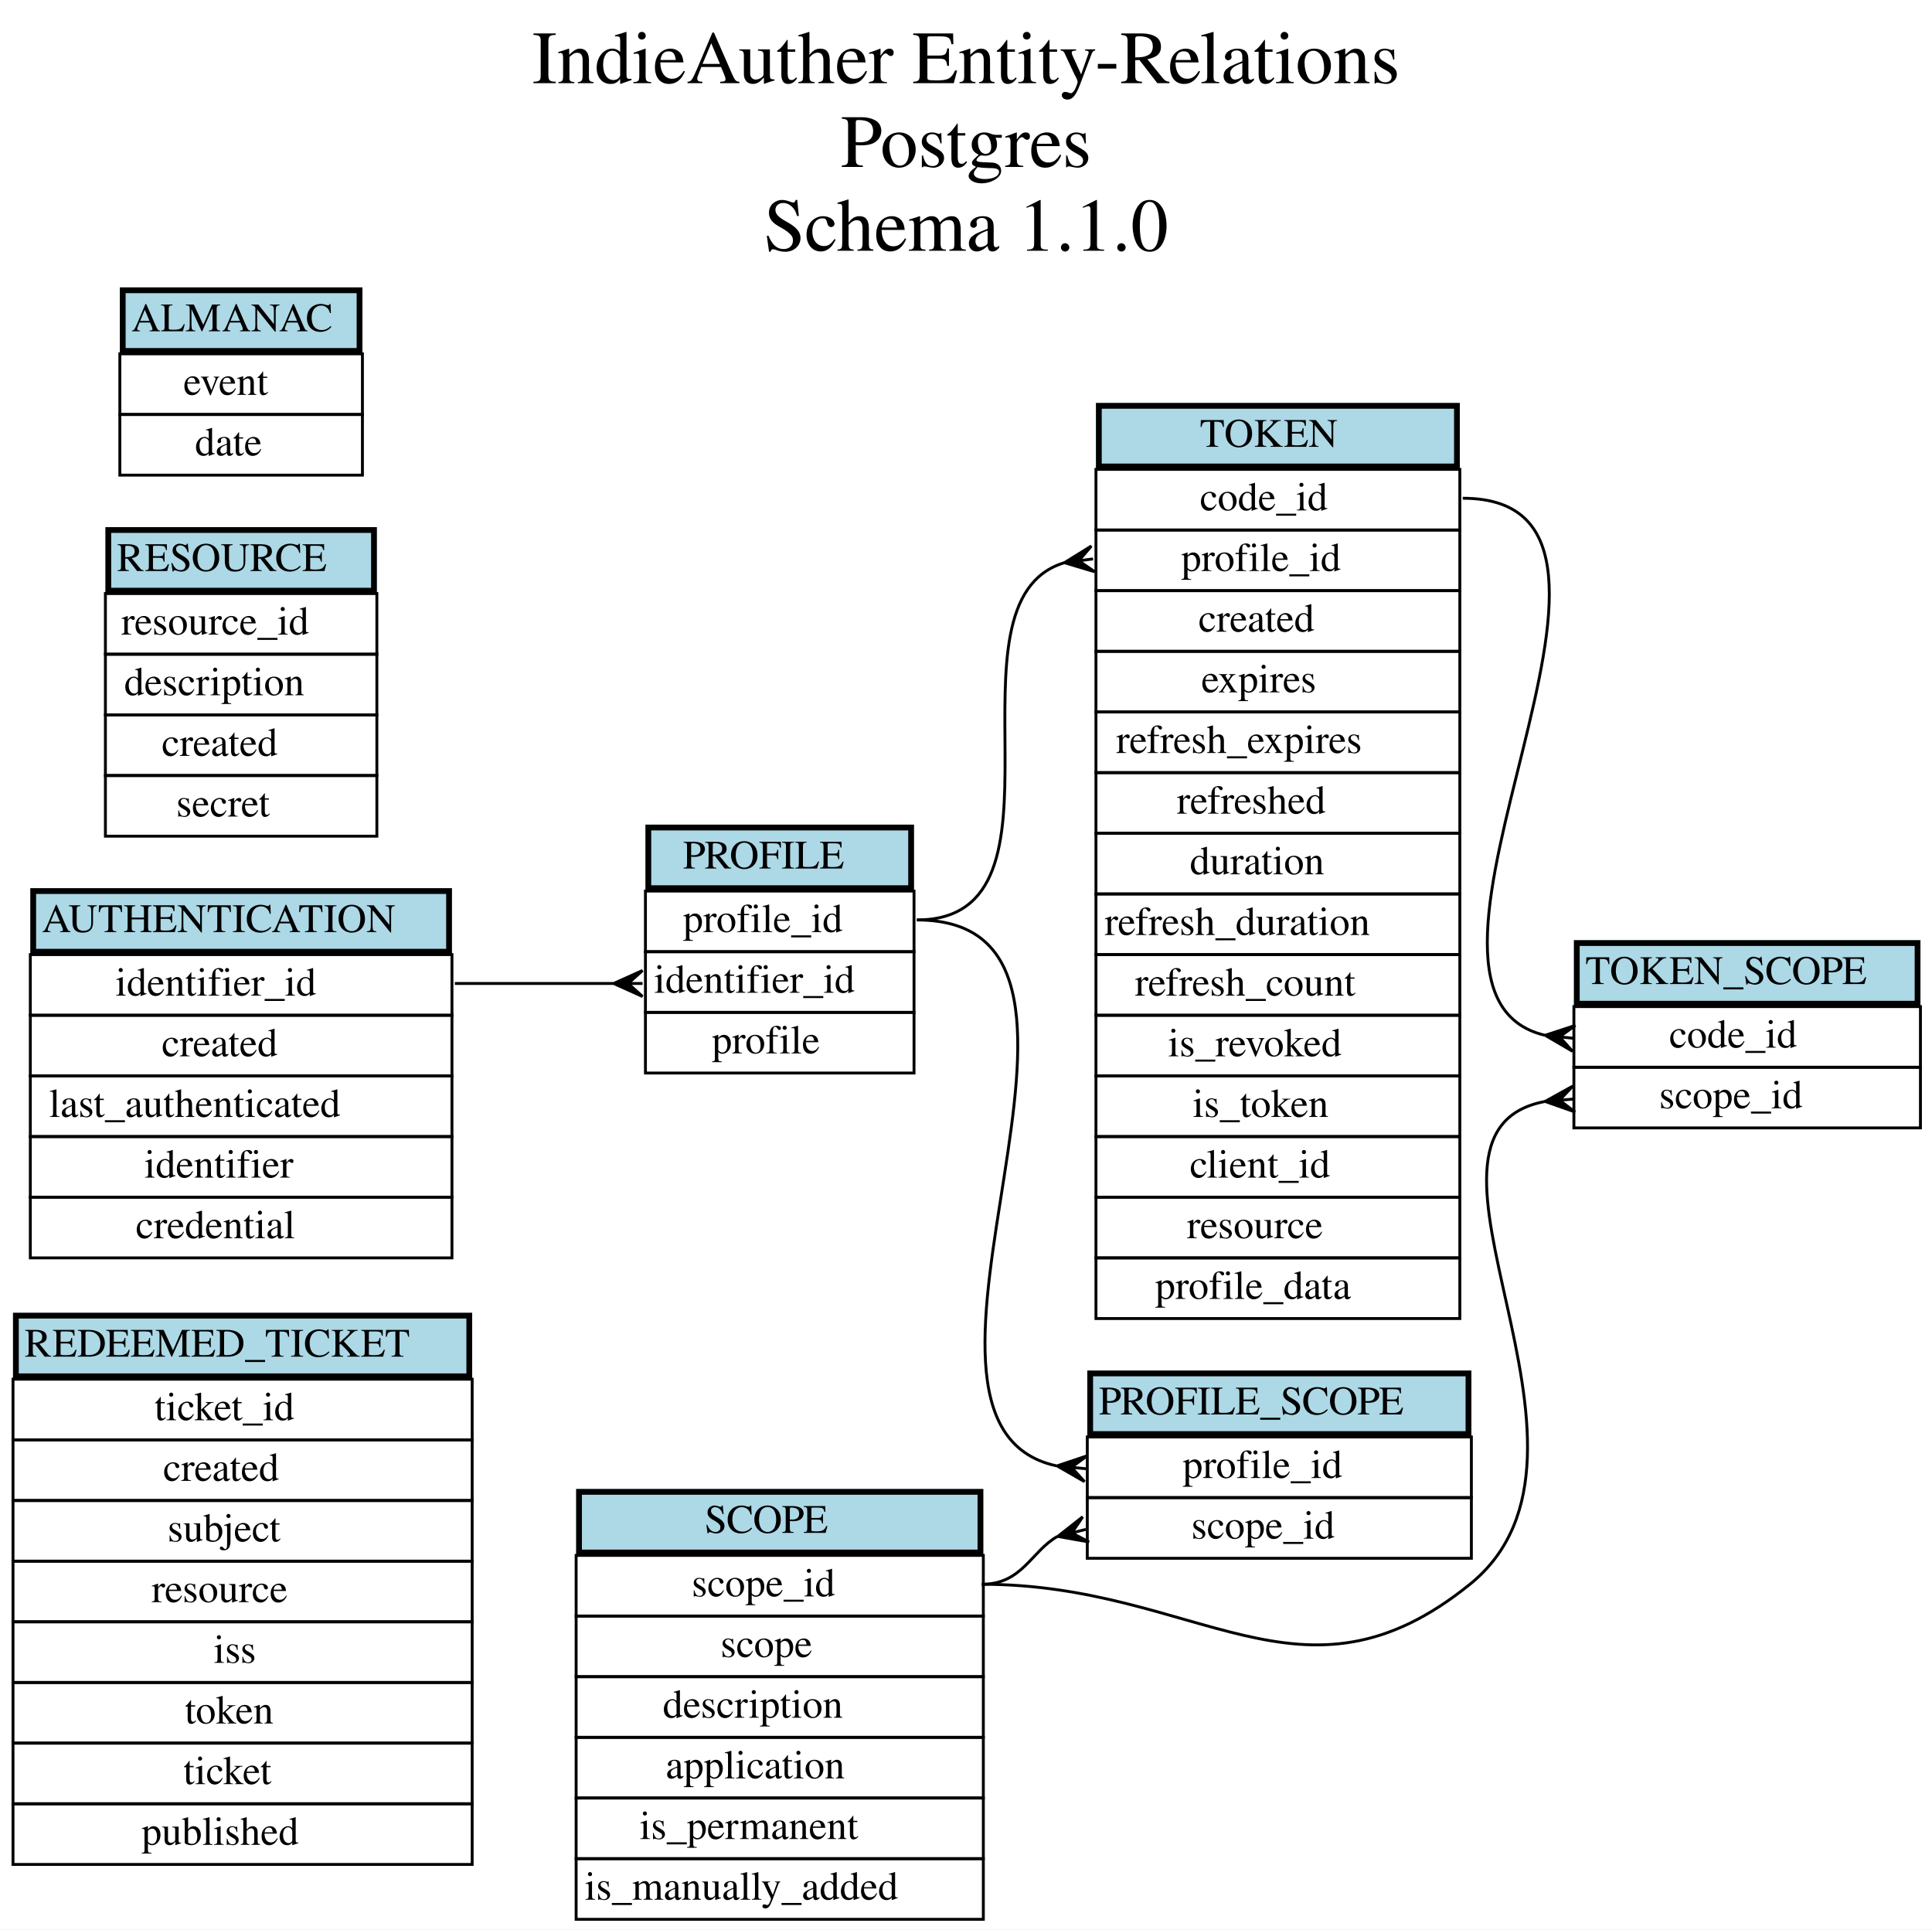
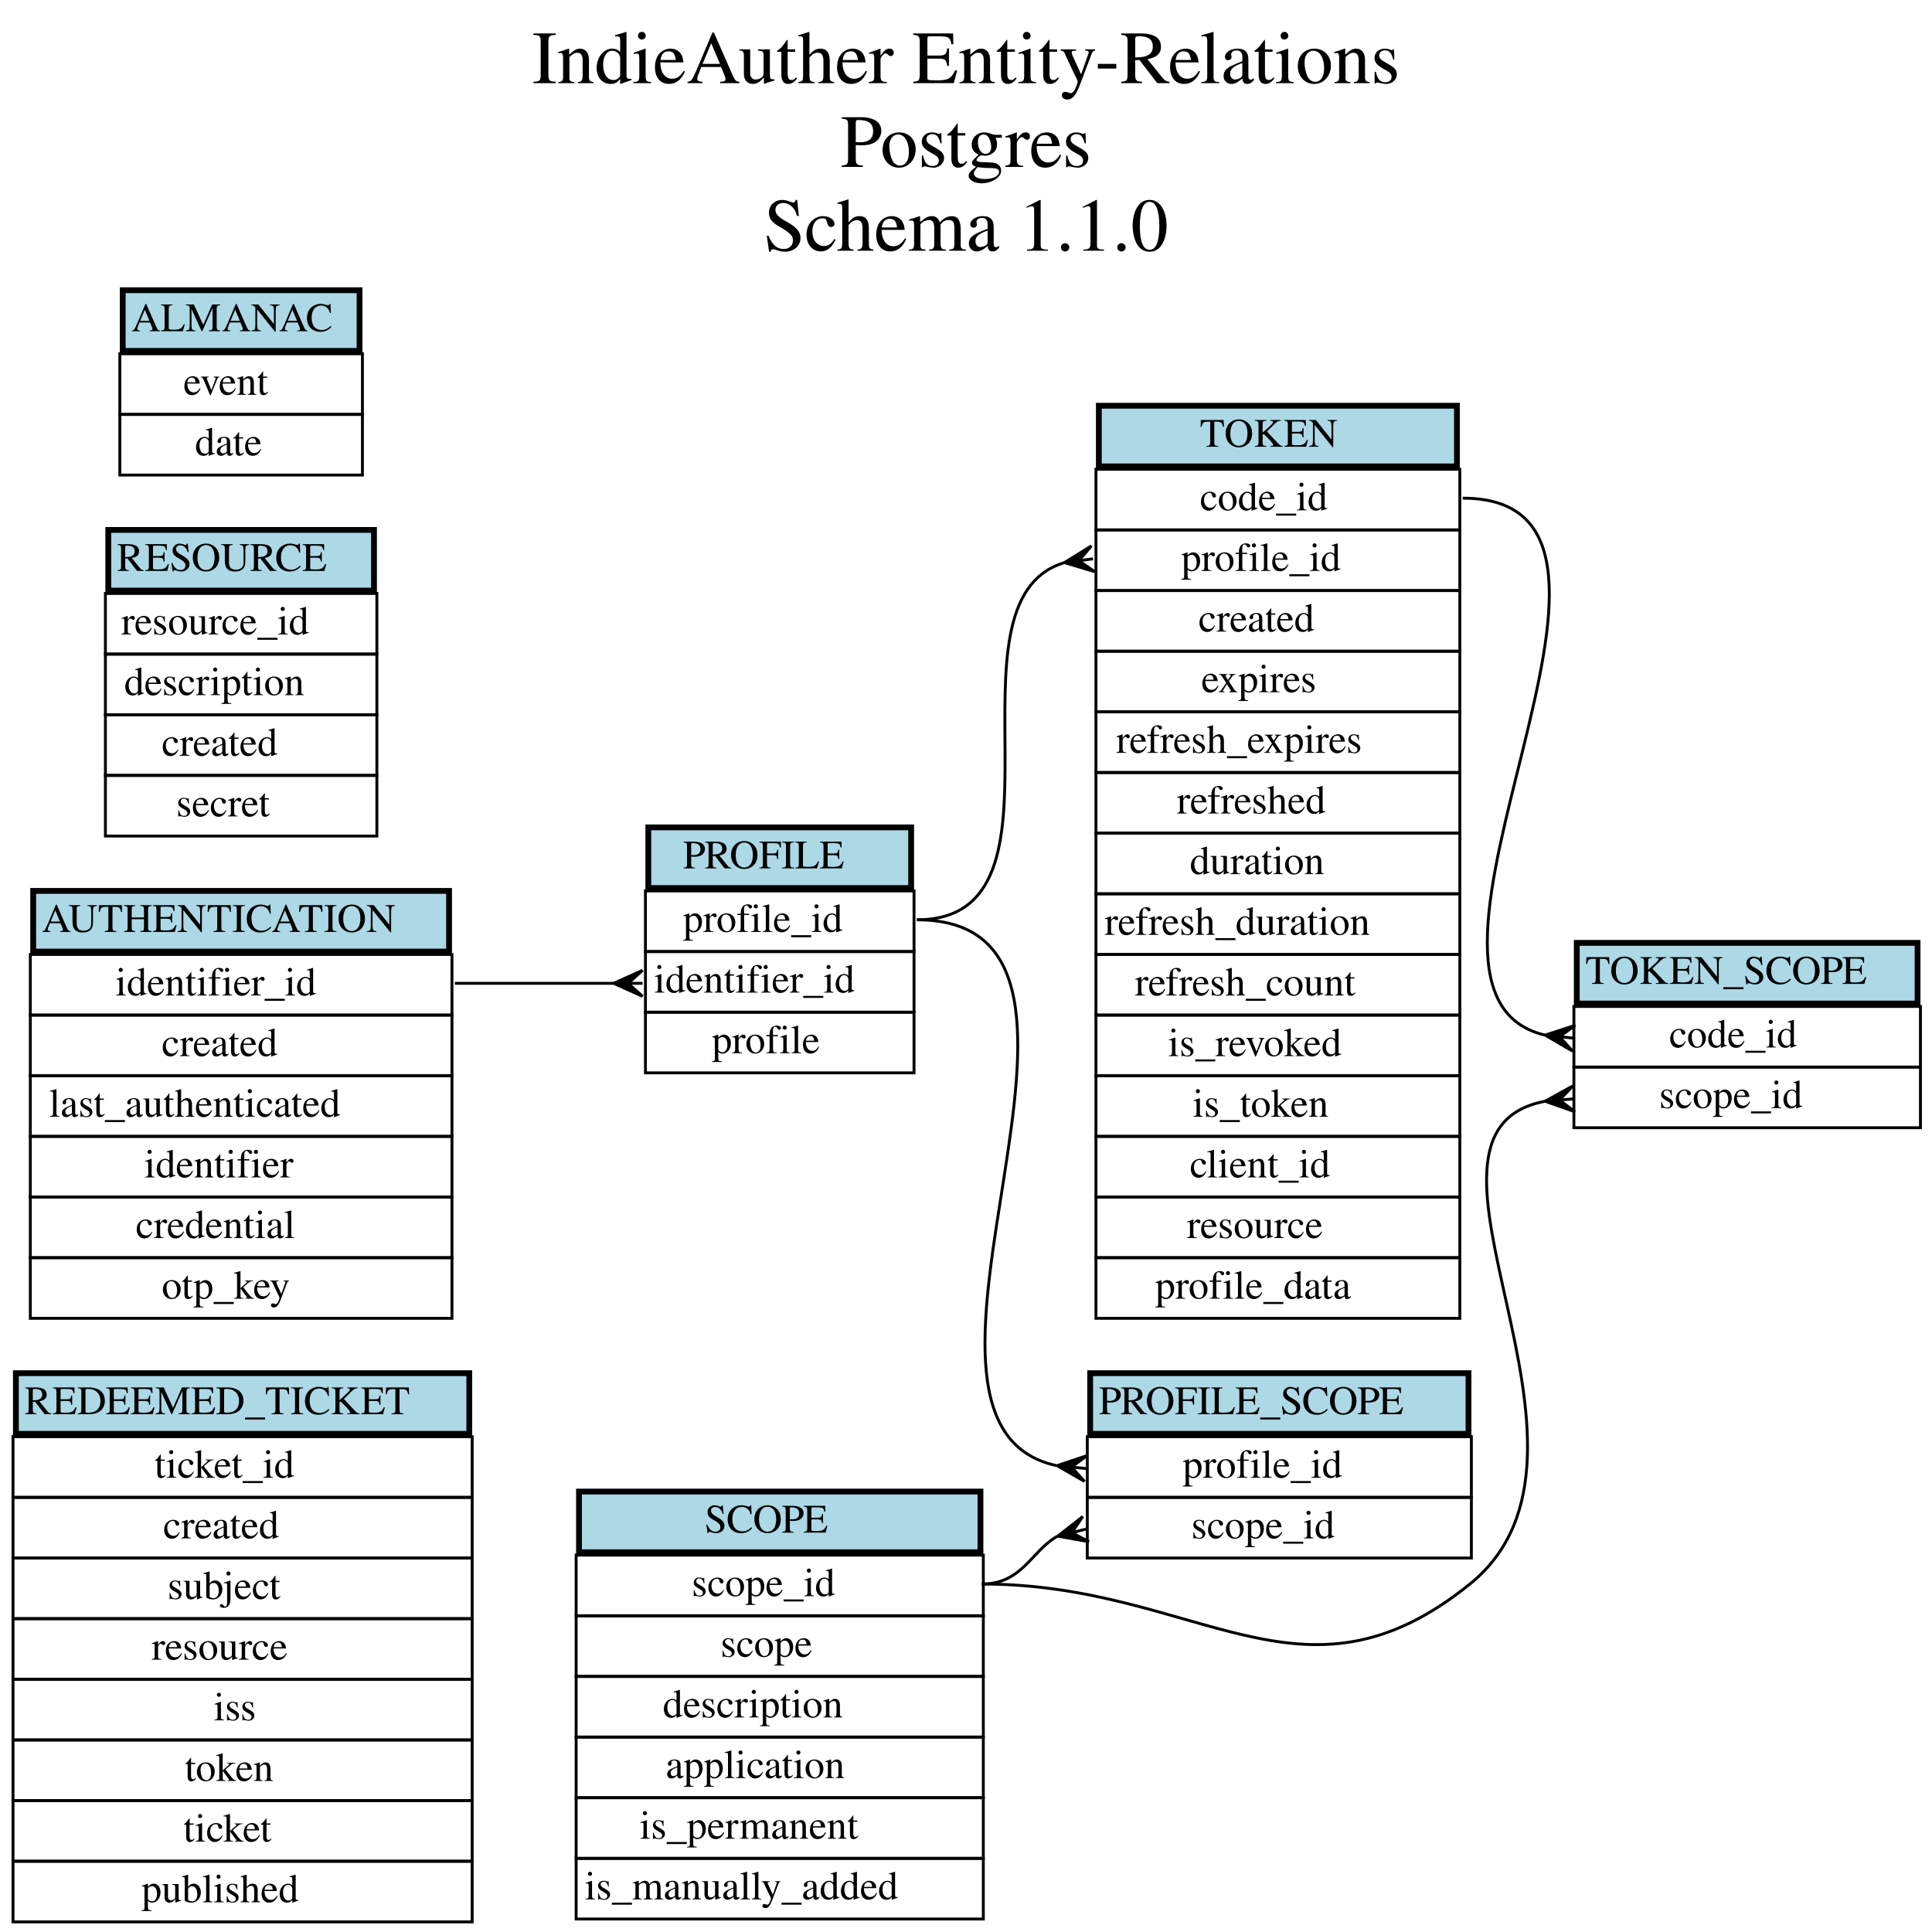
- <svg xmlns="http://www.w3.org/2000/svg" width="669pt" height="668pt" viewBox="0.00 0.00 669.00 668.00">
-   <g id="graph0" class="graph" transform="scale(1 1) rotate(0) translate(4 664)">
-     <polygon fill="white" stroke="transparent" points="-4,4 -4,-664 665,-664 665,4 -4,4" />
-     <text text-anchor="middle" x="330.5" y="-635.2" font-family="Times,serif" font-size="26.00">IndieAuther Entity-Relations</text>
-     <text text-anchor="middle" x="330.5" y="-606.2" font-family="Times,serif" font-size="26.00">Postgres</text>
-     <text text-anchor="middle" x="330.5" y="-577.2" font-family="Times,serif" font-size="26.00">Schema 1.1.0</text>
+ <svg xmlns="http://www.w3.org/2000/svg" width="669pt" height="669pt" viewBox="0.00 0.00 669.00 669.00">
+   <g id="graph0" class="graph" transform="scale(1 1) rotate(0) translate(4 665)">
+     <polygon fill="white" stroke="transparent" points="-4,4 -4,-665 665,-665 665,4 -4,4" />
+     <text text-anchor="middle" x="330.5" y="-636.2" font-family="Times,serif" font-size="26.00">IndieAuther Entity-Relations</text>
+     <text text-anchor="middle" x="330.5" y="-607.2" font-family="Times,serif" font-size="26.00">Postgres</text>
+     <text text-anchor="middle" x="330.5" y="-578.2" font-family="Times,serif" font-size="26.00">Schema 1.1.0</text>
    <g id="node1" class="node">
-       <polygon fill="lightblue" stroke="transparent" points="0.5,-186.5 0.5,-209.5 159.5,-209.5 159.5,-186.5 0.5,-186.5" />
-       <polygon fill="none" stroke="black" stroke-width="2" points="1.5,-187.5 1.5,-208.5 158.5,-208.5 158.5,-187.5 1.5,-187.5" />
-       <text text-anchor="start" x="4.5" y="-194.3" font-family="Times,serif" font-size="14.00">REDEEMED_TICKET</text>
-       <polygon fill="none" stroke="black" points="0.5,-165.5 0.5,-186.5 159.5,-186.5 159.5,-165.5 0.5,-165.5" />
-       <text text-anchor="start" x="49.5" y="-172.3" font-family="Times,serif" font-size="14.00">ticket_id</text>
-       <polygon fill="none" stroke="black" points="0.5,-144.5 0.5,-165.5 159.5,-165.5 159.5,-144.5 0.5,-144.5" />
-       <text text-anchor="start" x="52.5" y="-151.3" font-family="Times,serif" font-size="14.00">created</text>
-       <polygon fill="none" stroke="black" points="0.5,-123.5 0.5,-144.5 159.5,-144.5 159.5,-123.5 0.5,-123.5" />
-       <text text-anchor="start" x="54" y="-130.3" font-family="Times,serif" font-size="14.00">subject</text>
-       <polygon fill="none" stroke="black" points="0.5,-102.5 0.5,-123.5 159.5,-123.5 159.5,-102.5 0.5,-102.5" />
-       <text text-anchor="start" x="48.5" y="-109.3" font-family="Times,serif" font-size="14.00">resource</text>
-       <polygon fill="none" stroke="black" points="0.5,-81.5 0.5,-102.5 159.5,-102.5 159.5,-81.5 0.5,-81.5" />
-       <text text-anchor="start" x="70" y="-88.3" font-family="Times,serif" font-size="14.00">iss</text>
-       <polygon fill="none" stroke="black" points="0.5,-60.5 0.5,-81.5 159.5,-81.5 159.5,-60.5 0.5,-60.5" />
-       <text text-anchor="start" x="60" y="-67.3" font-family="Times,serif" font-size="14.00">token</text>
-       <polygon fill="none" stroke="black" points="0.5,-39.5 0.5,-60.5 159.5,-60.5 159.5,-39.5 0.5,-39.5" />
-       <text text-anchor="start" x="59.5" y="-46.3" font-family="Times,serif" font-size="14.00">ticket</text>
-       <polygon fill="none" stroke="black" points="0.5,-18.5 0.5,-39.5 159.5,-39.5 159.5,-18.5 0.5,-18.5" />
-       <text text-anchor="start" x="45" y="-25.3" font-family="Times,serif" font-size="14.00">published</text>
+       <polygon fill="lightblue" stroke="transparent" points="0.5,-167.5 0.5,-190.5 159.5,-190.5 159.5,-167.5 0.5,-167.5" />
+       <polygon fill="none" stroke="black" stroke-width="2" points="1.5,-168.5 1.5,-189.5 158.5,-189.5 158.5,-168.5 1.5,-168.5" />
+       <text text-anchor="start" x="4.5" y="-175.3" font-family="Times,serif" font-size="14.00">REDEEMED_TICKET</text>
+       <polygon fill="none" stroke="black" points="0.5,-146.5 0.5,-167.5 159.5,-167.5 159.5,-146.5 0.5,-146.5" />
+       <text text-anchor="start" x="49.5" y="-153.3" font-family="Times,serif" font-size="14.00">ticket_id</text>
+       <polygon fill="none" stroke="black" points="0.5,-125.5 0.5,-146.5 159.5,-146.5 159.5,-125.5 0.5,-125.5" />
+       <text text-anchor="start" x="52.5" y="-132.3" font-family="Times,serif" font-size="14.00">created</text>
+       <polygon fill="none" stroke="black" points="0.5,-104.5 0.5,-125.5 159.5,-125.5 159.5,-104.5 0.5,-104.5" />
+       <text text-anchor="start" x="54" y="-111.3" font-family="Times,serif" font-size="14.00">subject</text>
+       <polygon fill="none" stroke="black" points="0.5,-83.5 0.5,-104.5 159.5,-104.5 159.5,-83.5 0.5,-83.5" />
+       <text text-anchor="start" x="48.5" y="-90.3" font-family="Times,serif" font-size="14.00">resource</text>
+       <polygon fill="none" stroke="black" points="0.5,-62.5 0.5,-83.5 159.5,-83.5 159.5,-62.5 0.5,-62.5" />
+       <text text-anchor="start" x="70" y="-69.3" font-family="Times,serif" font-size="14.00">iss</text>
+       <polygon fill="none" stroke="black" points="0.5,-41.5 0.5,-62.5 159.5,-62.5 159.5,-41.5 0.5,-41.5" />
+       <text text-anchor="start" x="60" y="-48.3" font-family="Times,serif" font-size="14.00">token</text>
+       <polygon fill="none" stroke="black" points="0.5,-20.5 0.5,-41.5 159.5,-41.5 159.5,-20.5 0.5,-20.5" />
+       <text text-anchor="start" x="59.5" y="-27.3" font-family="Times,serif" font-size="14.00">ticket</text>
+       <polygon fill="none" stroke="black" points="0.5,0.5 0.5,-20.5 159.5,-20.5 159.5,0.5 0.5,0.5" />
+       <text text-anchor="start" x="45" y="-6.3" font-family="Times,serif" font-size="14.00">published</text>
    </g>
    <g id="node2" class="node">
-       <polygon fill="lightblue" stroke="transparent" points="375.5,-501.5 375.5,-524.5 501.5,-524.5 501.5,-501.5 375.5,-501.5" />
-       <polygon fill="none" stroke="black" stroke-width="2" points="376.5,-502.5 376.5,-523.5 500.5,-523.5 500.5,-502.5 376.5,-502.5" />
-       <text text-anchor="start" x="411.5" y="-509.3" font-family="Times,serif" font-size="14.00">TOKEN</text>
-       <polygon fill="none" stroke="black" points="375.5,-480.5 375.5,-501.5 501.5,-501.5 501.5,-480.5 375.5,-480.5" />
-       <text text-anchor="start" x="411.5" y="-487.3" font-family="Times,serif" font-size="14.00">code_id</text>
-       <polygon fill="none" stroke="black" points="375.5,-459.5 375.5,-480.5 501.5,-480.5 501.5,-459.5 375.5,-459.5" />
-       <text text-anchor="start" x="405" y="-466.3" font-family="Times,serif" font-size="14.00">profile_id</text>
-       <polygon fill="none" stroke="black" points="375.5,-438.5 375.5,-459.5 501.5,-459.5 501.5,-438.5 375.5,-438.5" />
-       <text text-anchor="start" x="411" y="-445.3" font-family="Times,serif" font-size="14.00">created</text>
-       <polygon fill="none" stroke="black" points="375.5,-417.5 375.5,-438.5 501.5,-438.5 501.5,-417.5 375.5,-417.5" />
-       <text text-anchor="start" x="412" y="-424.3" font-family="Times,serif" font-size="14.00">expires</text>
-       <polygon fill="none" stroke="black" points="375.5,-396.5 375.5,-417.5 501.5,-417.5 501.5,-396.5 375.5,-396.5" />
-       <text text-anchor="start" x="382.5" y="-403.3" font-family="Times,serif" font-size="14.00">refresh_expires</text>
-       <polygon fill="none" stroke="black" points="375.5,-375.5 375.5,-396.5 501.5,-396.5 501.5,-375.5 375.5,-375.5" />
-       <text text-anchor="start" x="403.5" y="-382.3" font-family="Times,serif" font-size="14.00">refreshed</text>
-       <polygon fill="none" stroke="black" points="375.5,-354.5 375.5,-375.5 501.5,-375.5 501.5,-354.5 375.5,-354.5" />
-       <text text-anchor="start" x="408" y="-361.3" font-family="Times,serif" font-size="14.00">duration</text>
-       <polygon fill="none" stroke="black" points="375.5,-333.5 375.5,-354.5 501.5,-354.5 501.5,-333.5 375.5,-333.5" />
-       <text text-anchor="start" x="378.5" y="-340.3" font-family="Times,serif" font-size="14.00">refresh_duration</text>
-       <polygon fill="none" stroke="black" points="375.5,-312.5 375.5,-333.5 501.5,-333.5 501.5,-312.5 375.5,-312.5" />
-       <text text-anchor="start" x="389" y="-319.3" font-family="Times,serif" font-size="14.00">refresh_count</text>
-       <polygon fill="none" stroke="black" points="375.5,-291.5 375.5,-312.5 501.5,-312.5 501.5,-291.5 375.5,-291.5" />
-       <text text-anchor="start" x="400.5" y="-298.3" font-family="Times,serif" font-size="14.00">is_revoked</text>
-       <polygon fill="none" stroke="black" points="375.5,-270.5 375.5,-291.5 501.5,-291.5 501.5,-270.5 375.5,-270.5" />
-       <text text-anchor="start" x="409" y="-277.3" font-family="Times,serif" font-size="14.00">is_token</text>
-       <polygon fill="none" stroke="black" points="375.5,-249.5 375.5,-270.5 501.5,-270.5 501.5,-249.5 375.5,-249.5" />
-       <text text-anchor="start" x="408" y="-256.3" font-family="Times,serif" font-size="14.00">client_id</text>
-       <polygon fill="none" stroke="black" points="375.5,-228.5 375.5,-249.5 501.5,-249.5 501.5,-228.5 375.5,-228.5" />
-       <text text-anchor="start" x="407" y="-235.3" font-family="Times,serif" font-size="14.00">resource</text>
-       <polygon fill="none" stroke="black" points="375.5,-207.5 375.5,-228.5 501.5,-228.5 501.5,-207.5 375.5,-207.5" />
-       <text text-anchor="start" x="396" y="-214.3" font-family="Times,serif" font-size="14.00">profile_data</text>
+       <polygon fill="lightblue" stroke="transparent" points="375.5,-502.5 375.5,-525.5 501.5,-525.5 501.5,-502.5 375.5,-502.5" />
+       <polygon fill="none" stroke="black" stroke-width="2" points="376.5,-503.5 376.5,-524.5 500.5,-524.5 500.5,-503.5 376.5,-503.5" />
+       <text text-anchor="start" x="411.5" y="-510.3" font-family="Times,serif" font-size="14.00">TOKEN</text>
+       <polygon fill="none" stroke="black" points="375.5,-481.5 375.5,-502.5 501.5,-502.5 501.5,-481.5 375.5,-481.5" />
+       <text text-anchor="start" x="411.5" y="-488.3" font-family="Times,serif" font-size="14.00">code_id</text>
+       <polygon fill="none" stroke="black" points="375.5,-460.5 375.5,-481.5 501.5,-481.5 501.5,-460.5 375.5,-460.5" />
+       <text text-anchor="start" x="405" y="-467.3" font-family="Times,serif" font-size="14.00">profile_id</text>
+       <polygon fill="none" stroke="black" points="375.5,-439.5 375.5,-460.5 501.5,-460.5 501.5,-439.5 375.5,-439.5" />
+       <text text-anchor="start" x="411" y="-446.3" font-family="Times,serif" font-size="14.00">created</text>
+       <polygon fill="none" stroke="black" points="375.5,-418.5 375.5,-439.5 501.5,-439.5 501.5,-418.5 375.5,-418.5" />
+       <text text-anchor="start" x="412" y="-425.3" font-family="Times,serif" font-size="14.00">expires</text>
+       <polygon fill="none" stroke="black" points="375.5,-397.5 375.5,-418.5 501.5,-418.5 501.5,-397.5 375.5,-397.5" />
+       <text text-anchor="start" x="382.5" y="-404.3" font-family="Times,serif" font-size="14.00">refresh_expires</text>
+       <polygon fill="none" stroke="black" points="375.5,-376.5 375.5,-397.5 501.5,-397.5 501.5,-376.5 375.5,-376.5" />
+       <text text-anchor="start" x="403.5" y="-383.3" font-family="Times,serif" font-size="14.00">refreshed</text>
+       <polygon fill="none" stroke="black" points="375.5,-355.5 375.5,-376.5 501.5,-376.5 501.5,-355.5 375.5,-355.5" />
+       <text text-anchor="start" x="408" y="-362.3" font-family="Times,serif" font-size="14.00">duration</text>
+       <polygon fill="none" stroke="black" points="375.5,-334.5 375.5,-355.5 501.5,-355.5 501.5,-334.5 375.5,-334.5" />
+       <text text-anchor="start" x="378.5" y="-341.3" font-family="Times,serif" font-size="14.00">refresh_duration</text>
+       <polygon fill="none" stroke="black" points="375.5,-313.5 375.5,-334.5 501.5,-334.5 501.5,-313.5 375.5,-313.5" />
+       <text text-anchor="start" x="389" y="-320.3" font-family="Times,serif" font-size="14.00">refresh_count</text>
+       <polygon fill="none" stroke="black" points="375.5,-292.5 375.5,-313.5 501.5,-313.5 501.5,-292.5 375.5,-292.5" />
+       <text text-anchor="start" x="400.5" y="-299.3" font-family="Times,serif" font-size="14.00">is_revoked</text>
+       <polygon fill="none" stroke="black" points="375.5,-271.5 375.5,-292.5 501.5,-292.5 501.5,-271.5 375.5,-271.5" />
+       <text text-anchor="start" x="409" y="-278.3" font-family="Times,serif" font-size="14.00">is_token</text>
+       <polygon fill="none" stroke="black" points="375.5,-250.5 375.5,-271.5 501.5,-271.5 501.5,-250.5 375.5,-250.5" />
+       <text text-anchor="start" x="408" y="-257.3" font-family="Times,serif" font-size="14.00">client_id</text>
+       <polygon fill="none" stroke="black" points="375.5,-229.5 375.5,-250.5 501.5,-250.5 501.5,-229.5 375.5,-229.5" />
+       <text text-anchor="start" x="407" y="-236.3" font-family="Times,serif" font-size="14.00">resource</text>
+       <polygon fill="none" stroke="black" points="375.5,-208.5 375.5,-229.5 501.5,-229.5 501.5,-208.5 375.5,-208.5" />
+       <text text-anchor="start" x="396" y="-215.3" font-family="Times,serif" font-size="14.00">profile_data</text>
    </g>
    <g id="node5" class="node">
-       <polygon fill="lightblue" stroke="transparent" points="541,-315.5 541,-338.5 661,-338.5 661,-315.5 541,-315.5" />
-       <polygon fill="none" stroke="black" stroke-width="2" points="542,-316.5 542,-337.5 660,-337.5 660,-316.5 542,-316.5" />
-       <text text-anchor="start" x="545" y="-323.3" font-family="Times,serif" font-size="14.00">TOKEN_SCOPE</text>
-       <polygon fill="none" stroke="black" points="541,-294.5 541,-315.5 661,-315.5 661,-294.5 541,-294.5" />
-       <text text-anchor="start" x="574" y="-301.3" font-family="Times,serif" font-size="14.00">code_id</text>
-       <polygon fill="none" stroke="black" points="541,-273.5 541,-294.5 661,-294.5 661,-273.5 541,-273.5" />
-       <text text-anchor="start" x="570.5" y="-280.3" font-family="Times,serif" font-size="14.00">scope_id</text>
+       <polygon fill="lightblue" stroke="transparent" points="541,-316.5 541,-339.5 661,-339.5 661,-316.5 541,-316.5" />
+       <polygon fill="none" stroke="black" stroke-width="2" points="542,-317.5 542,-338.5 660,-338.5 660,-317.5 542,-317.5" />
+       <text text-anchor="start" x="545" y="-324.3" font-family="Times,serif" font-size="14.00">TOKEN_SCOPE</text>
+       <polygon fill="none" stroke="black" points="541,-295.5 541,-316.5 661,-316.5 661,-295.5 541,-295.5" />
+       <text text-anchor="start" x="574" y="-302.3" font-family="Times,serif" font-size="14.00">code_id</text>
+       <polygon fill="none" stroke="black" points="541,-274.5 541,-295.5 661,-295.5 661,-274.5 541,-274.5" />
+       <text text-anchor="start" x="570.5" y="-281.3" font-family="Times,serif" font-size="14.00">scope_id</text>
    </g>
    <g id="edge2" class="edge">
-       <path fill="none" stroke="black" d="M502.5,-491.5C583.54,-491.5 467.5,-320.92 530.83,-305.6" />
-       <polygon fill="black" stroke="black" points="531.06,-305.57 541.48,-308.97 536.03,-305.04 541,-304.5 541,-304.5 541,-304.5 536.03,-305.04 540.52,-300.03 531.06,-305.57 531.06,-305.57" />
+       <path fill="none" stroke="black" d="M502.5,-492.5C583.54,-492.5 467.5,-321.92 530.83,-306.6" />
+       <polygon fill="black" stroke="black" points="531.06,-306.57 541.48,-309.97 536.03,-306.04 541,-305.5 541,-305.5 541,-305.5 536.03,-306.04 540.52,-301.03 531.06,-306.57 531.06,-306.57" />
    </g>
    <g id="node3" class="node">
-       <polygon fill="lightblue" stroke="transparent" points="219.5,-355.5 219.5,-378.5 312.5,-378.5 312.5,-355.5 219.5,-355.5" />
-       <polygon fill="none" stroke="black" stroke-width="2" points="220.5,-356.5 220.5,-377.5 311.5,-377.5 311.5,-356.5 220.5,-356.5" />
-       <text text-anchor="start" x="232.5" y="-363.3" font-family="Times,serif" font-size="14.00">PROFILE</text>
-       <polygon fill="none" stroke="black" points="219.5,-334.5 219.5,-355.5 312.5,-355.5 312.5,-334.5 219.5,-334.5" />
-       <text text-anchor="start" x="232.5" y="-341.3" font-family="Times,serif" font-size="14.00">profile_id</text>
-       <polygon fill="none" stroke="black" points="219.5,-313.5 219.5,-334.5 312.5,-334.5 312.5,-313.5 219.5,-313.5" />
-       <text text-anchor="start" x="222.5" y="-320.3" font-family="Times,serif" font-size="14.00">identifier_id</text>
-       <polygon fill="none" stroke="black" points="219.5,-292.5 219.5,-313.5 312.5,-313.5 312.5,-292.5 219.5,-292.5" />
-       <text text-anchor="start" x="242.5" y="-299.3" font-family="Times,serif" font-size="14.00">profile</text>
+       <polygon fill="lightblue" stroke="transparent" points="219.5,-356.5 219.5,-379.5 312.5,-379.5 312.5,-356.5 219.5,-356.5" />
+       <polygon fill="none" stroke="black" stroke-width="2" points="220.5,-357.5 220.5,-378.5 311.5,-378.5 311.5,-357.5 220.5,-357.5" />
+       <text text-anchor="start" x="232.5" y="-364.3" font-family="Times,serif" font-size="14.00">PROFILE</text>
+       <polygon fill="none" stroke="black" points="219.5,-335.5 219.5,-356.5 312.5,-356.5 312.5,-335.5 219.5,-335.5" />
+       <text text-anchor="start" x="232.5" y="-342.3" font-family="Times,serif" font-size="14.00">profile_id</text>
+       <polygon fill="none" stroke="black" points="219.5,-314.5 219.5,-335.5 312.5,-335.5 312.5,-314.5 219.5,-314.5" />
+       <text text-anchor="start" x="222.5" y="-321.3" font-family="Times,serif" font-size="14.00">identifier_id</text>
+       <polygon fill="none" stroke="black" points="219.5,-293.5 219.5,-314.5 312.5,-314.5 312.5,-293.5 219.5,-293.5" />
+       <text text-anchor="start" x="242.5" y="-300.3" font-family="Times,serif" font-size="14.00">profile</text>
    </g>
    <g id="edge1" class="edge">
-       <path fill="none" stroke="black" d="M313.5,-345.5C371.57,-345.5 319.81,-455.82 364.58,-469.18" />
-       <polygon fill="black" stroke="black" points="364.59,-469.18 373.91,-474.96 369.54,-469.84 374.5,-470.5 374.5,-470.5 374.5,-470.5 369.54,-469.84 375.09,-466.04 364.59,-469.18 364.59,-469.18" />
+       <path fill="none" stroke="black" d="M313.5,-346.5C371.57,-346.5 319.81,-456.82 364.58,-470.18" />
+       <polygon fill="black" stroke="black" points="364.59,-470.18 373.91,-475.96 369.54,-470.84 374.5,-471.5 374.5,-471.5 374.5,-471.5 369.54,-470.84 375.09,-467.04 364.59,-470.18 364.59,-470.18" />
    </g>
    <g id="node7" class="node">
-       <polygon fill="lightblue" stroke="transparent" points="372.5,-166.5 372.5,-189.5 505.5,-189.5 505.5,-166.5 372.5,-166.5" />
-       <polygon fill="none" stroke="black" stroke-width="2" points="373.5,-167.5 373.5,-188.5 504.5,-188.5 504.5,-167.5 373.5,-167.5" />
-       <text text-anchor="start" x="376.5" y="-174.3" font-family="Times,serif" font-size="14.00">PROFILE_SCOPE</text>
-       <polygon fill="none" stroke="black" points="372.5,-145.5 372.5,-166.5 505.5,-166.5 505.5,-145.5 372.5,-145.5" />
-       <text text-anchor="start" x="405.5" y="-152.3" font-family="Times,serif" font-size="14.00">profile_id</text>
-       <polygon fill="none" stroke="black" points="372.5,-124.5 372.5,-145.5 505.5,-145.5 505.5,-124.5 372.5,-124.5" />
-       <text text-anchor="start" x="408.5" y="-131.3" font-family="Times,serif" font-size="14.00">scope_id</text>
+       <polygon fill="lightblue" stroke="transparent" points="372.5,-167.5 372.5,-190.5 505.5,-190.5 505.5,-167.5 372.5,-167.5" />
+       <polygon fill="none" stroke="black" stroke-width="2" points="373.5,-168.5 373.5,-189.5 504.5,-189.5 504.5,-168.5 373.5,-168.5" />
+       <text text-anchor="start" x="376.5" y="-175.3" font-family="Times,serif" font-size="14.00">PROFILE_SCOPE</text>
+       <polygon fill="none" stroke="black" points="372.5,-146.5 372.5,-167.5 505.5,-167.5 505.5,-146.5 372.5,-146.5" />
+       <text text-anchor="start" x="405.5" y="-153.3" font-family="Times,serif" font-size="14.00">profile_id</text>
+       <polygon fill="none" stroke="black" points="372.5,-125.5 372.5,-146.5 505.5,-146.5 505.5,-125.5 372.5,-125.5" />
+       <text text-anchor="start" x="408.5" y="-132.3" font-family="Times,serif" font-size="14.00">scope_id</text>
    </g>
    <g id="edge5" class="edge">
-       <path fill="none" stroke="black" d="M313.5,-345.5C398.06,-345.5 293.42,-171.48 361.72,-156.52" />
-       <polygon fill="black" stroke="black" points="362.05,-156.49 372.45,-159.98 367.02,-155.99 372,-155.5 372,-155.5 372,-155.5 367.02,-155.99 371.55,-151.02 362.05,-156.49 362.05,-156.49" />
+       <path fill="none" stroke="black" d="M313.5,-346.5C398.06,-346.5 293.42,-172.48 361.72,-157.52" />
+       <polygon fill="black" stroke="black" points="362.05,-157.49 372.45,-160.98 367.02,-156.99 372,-156.5 372,-156.5 372,-156.5 367.02,-156.99 371.55,-152.02 362.05,-157.49 362.05,-157.49" />
    </g>
    <g id="node4" class="node">
-       <polygon fill="lightblue" stroke="transparent" points="195.5,-125.5 195.5,-148.5 336.5,-148.5 336.5,-125.5 195.5,-125.5" />
-       <polygon fill="none" stroke="black" stroke-width="2" points="196.5,-126.5 196.5,-147.5 335.5,-147.5 335.5,-126.5 196.5,-126.5" />
-       <text text-anchor="start" x="240" y="-133.3" font-family="Times,serif" font-size="14.00">SCOPE</text>
-       <polygon fill="none" stroke="black" points="195.5,-104.5 195.5,-125.5 336.5,-125.5 336.5,-104.5 195.5,-104.5" />
-       <text text-anchor="start" x="235.5" y="-111.3" font-family="Times,serif" font-size="14.00">scope_id</text>
-       <polygon fill="none" stroke="black" points="195.5,-83.5 195.5,-104.5 336.5,-104.5 336.5,-83.5 195.5,-83.5" />
-       <text text-anchor="start" x="245.5" y="-90.3" font-family="Times,serif" font-size="14.00">scope</text>
-       <polygon fill="none" stroke="black" points="195.5,-62.5 195.5,-83.5 336.5,-83.5 336.5,-62.5 195.5,-62.5" />
-       <text text-anchor="start" x="225.5" y="-69.3" font-family="Times,serif" font-size="14.00">description</text>
-       <polygon fill="none" stroke="black" points="195.5,-41.5 195.5,-62.5 336.5,-62.5 336.5,-41.5 195.5,-41.5" />
-       <text text-anchor="start" x="226.5" y="-48.3" font-family="Times,serif" font-size="14.00">application</text>
-       <polygon fill="none" stroke="black" points="195.5,-20.5 195.5,-41.5 336.5,-41.5 336.5,-20.5 195.5,-20.5" />
-       <text text-anchor="start" x="217.5" y="-27.3" font-family="Times,serif" font-size="14.00">is_permanent</text>
-       <polygon fill="none" stroke="black" points="195.5,0.5 195.5,-20.5 336.5,-20.5 336.5,0.5 195.5,0.5" />
-       <text text-anchor="start" x="198.5" y="-6.3" font-family="Times,serif" font-size="14.00">is_manually_added</text>
+       <polygon fill="lightblue" stroke="transparent" points="195.5,-126.5 195.5,-149.5 336.5,-149.5 336.5,-126.5 195.5,-126.5" />
+       <polygon fill="none" stroke="black" stroke-width="2" points="196.5,-127.5 196.5,-148.5 335.5,-148.5 335.5,-127.5 196.5,-127.5" />
+       <text text-anchor="start" x="240" y="-134.3" font-family="Times,serif" font-size="14.00">SCOPE</text>
+       <polygon fill="none" stroke="black" points="195.5,-105.5 195.5,-126.5 336.5,-126.5 336.5,-105.5 195.5,-105.5" />
+       <text text-anchor="start" x="235.5" y="-112.3" font-family="Times,serif" font-size="14.00">scope_id</text>
+       <polygon fill="none" stroke="black" points="195.5,-84.5 195.5,-105.5 336.5,-105.5 336.5,-84.5 195.5,-84.5" />
+       <text text-anchor="start" x="245.5" y="-91.3" font-family="Times,serif" font-size="14.00">scope</text>
+       <polygon fill="none" stroke="black" points="195.5,-63.5 195.5,-84.5 336.5,-84.5 336.5,-63.5 195.5,-63.5" />
+       <text text-anchor="start" x="225.5" y="-70.3" font-family="Times,serif" font-size="14.00">description</text>
+       <polygon fill="none" stroke="black" points="195.5,-42.5 195.5,-63.5 336.5,-63.5 336.5,-42.5 195.5,-42.5" />
+       <text text-anchor="start" x="226.5" y="-49.3" font-family="Times,serif" font-size="14.00">application</text>
+       <polygon fill="none" stroke="black" points="195.5,-21.5 195.5,-42.5 336.5,-42.5 336.5,-21.5 195.5,-21.5" />
+       <text text-anchor="start" x="217.5" y="-28.3" font-family="Times,serif" font-size="14.00">is_permanent</text>
+       <polygon fill="none" stroke="black" points="195.5,-0.5 195.5,-21.5 336.5,-21.5 336.5,-0.5 195.5,-0.5" />
+       <text text-anchor="start" x="198.5" y="-7.3" font-family="Times,serif" font-size="14.00">is_manually_added</text>
    </g>
    <g id="edge3" class="edge">
-       <path fill="none" stroke="black" d="M336,-115.5C411.11,-115.5 446.59,-68.28 505,-115.5 561.48,-161.16 474,-271.95 531.03,-282.66" />
-       <polygon fill="black" stroke="black" points="531.03,-282.66 540.62,-287.98 536.02,-283.08 541,-283.5 541,-283.5 541,-283.5 536.02,-283.08 541.38,-279.02 531.03,-282.66 531.03,-282.66" />
+       <path fill="none" stroke="black" d="M336,-116.5C411.11,-116.5 446.59,-69.28 505,-116.5 561.48,-162.16 474,-272.95 531.03,-283.66" />
+       <polygon fill="black" stroke="black" points="531.03,-283.66 540.62,-288.98 536.02,-284.08 541,-284.5 541,-284.5 541,-284.5 536.02,-284.08 541.38,-280.02 531.03,-283.66 531.03,-283.66" />
    </g>
    <g id="edge6" class="edge">
-       <path fill="none" stroke="black" d="M336,-115.5C349.99,-115.5 353.05,-126.87 362.09,-132.02" />
-       <polygon fill="black" stroke="black" points="362.3,-132.07 370.91,-138.86 367.15,-133.28 372,-134.5 372,-134.5 372,-134.5 367.15,-133.28 373.09,-130.14 362.3,-132.07 362.3,-132.07" />
+       <path fill="none" stroke="black" d="M336,-116.5C349.99,-116.5 353.05,-127.87 362.09,-133.02" />
+       <polygon fill="black" stroke="black" points="362.3,-133.07 370.91,-139.86 367.15,-134.28 372,-135.5 372,-135.5 372,-135.5 367.15,-134.28 373.09,-131.14 362.3,-133.07 362.3,-133.07" />
    </g>
    <g id="node6" class="node">
-       <polygon fill="lightblue" stroke="transparent" points="6.5,-333.5 6.5,-356.5 152.5,-356.5 152.5,-333.5 6.5,-333.5" />
-       <polygon fill="none" stroke="black" stroke-width="2" points="7.5,-334.5 7.5,-355.5 151.5,-355.5 151.5,-334.5 7.5,-334.5" />
-       <text text-anchor="start" x="10.5" y="-341.3" font-family="Times,serif" font-size="14.00">AUTHENTICATION</text>
-       <polygon fill="none" stroke="black" points="6.5,-312.5 6.5,-333.5 152.5,-333.5 152.5,-312.5 6.5,-312.5" />
-       <text text-anchor="start" x="36" y="-319.3" font-family="Times,serif" font-size="14.00">identifier_id</text>
-       <polygon fill="none" stroke="black" points="6.5,-291.5 6.5,-312.5 152.5,-312.5 152.5,-291.5 6.5,-291.5" />
-       <text text-anchor="start" x="52" y="-298.3" font-family="Times,serif" font-size="14.00">created</text>
-       <polygon fill="none" stroke="black" points="6.5,-270.5 6.5,-291.5 152.5,-291.5 152.5,-270.5 6.5,-270.5" />
-       <text text-anchor="start" x="13" y="-277.3" font-family="Times,serif" font-size="14.00">last_authenticated</text>
-       <polygon fill="none" stroke="black" points="6.5,-249.5 6.5,-270.5 152.5,-270.5 152.5,-249.5 6.5,-249.5" />
-       <text text-anchor="start" x="46" y="-256.3" font-family="Times,serif" font-size="14.00">identifier</text>
-       <polygon fill="none" stroke="black" points="6.5,-228.5 6.5,-249.5 152.5,-249.5 152.5,-228.5 6.5,-228.5" />
-       <text text-anchor="start" x="43" y="-235.3" font-family="Times,serif" font-size="14.00">credential</text>
+       <polygon fill="lightblue" stroke="transparent" points="6.5,-334.5 6.5,-357.5 152.5,-357.5 152.5,-334.5 6.5,-334.5" />
+       <polygon fill="none" stroke="black" stroke-width="2" points="7.5,-335.5 7.5,-356.5 151.5,-356.5 151.5,-335.5 7.5,-335.5" />
+       <text text-anchor="start" x="10.5" y="-342.3" font-family="Times,serif" font-size="14.00">AUTHENTICATION</text>
+       <polygon fill="none" stroke="black" points="6.5,-313.5 6.5,-334.5 152.5,-334.5 152.5,-313.5 6.5,-313.5" />
+       <text text-anchor="start" x="36" y="-320.3" font-family="Times,serif" font-size="14.00">identifier_id</text>
+       <polygon fill="none" stroke="black" points="6.5,-292.5 6.5,-313.5 152.5,-313.5 152.5,-292.5 6.5,-292.5" />
+       <text text-anchor="start" x="52" y="-299.3" font-family="Times,serif" font-size="14.00">created</text>
+       <polygon fill="none" stroke="black" points="6.5,-271.5 6.5,-292.5 152.5,-292.5 152.5,-271.5 6.5,-271.5" />
+       <text text-anchor="start" x="13" y="-278.3" font-family="Times,serif" font-size="14.00">last_authenticated</text>
+       <polygon fill="none" stroke="black" points="6.5,-250.5 6.5,-271.5 152.5,-271.5 152.5,-250.5 6.5,-250.5" />
+       <text text-anchor="start" x="46" y="-257.3" font-family="Times,serif" font-size="14.00">identifier</text>
+       <polygon fill="none" stroke="black" points="6.5,-229.5 6.5,-250.5 152.5,-250.5 152.5,-229.5 6.5,-229.5" />
+       <text text-anchor="start" x="43" y="-236.3" font-family="Times,serif" font-size="14.00">credential</text>
+       <polygon fill="none" stroke="black" points="6.5,-208.5 6.5,-229.5 152.5,-229.5 152.5,-208.5 6.5,-208.5" />
+       <text text-anchor="start" x="52" y="-215.3" font-family="Times,serif" font-size="14.00">otp_key</text>
    </g>
    <g id="edge4" class="edge">
-       <path fill="none" stroke="black" d="M153.5,-323.5C178.66,-323.5 187.39,-323.5 208.32,-323.5" />
-       <polygon fill="black" stroke="black" points="208.5,-323.5 218.5,-328 213.5,-323.5 218.5,-323.5 218.5,-323.5 218.5,-323.5 213.5,-323.5 218.5,-319 208.5,-323.5 208.5,-323.5" />
+       <path fill="none" stroke="black" d="M153.5,-324.5C178.66,-324.5 187.39,-324.5 208.32,-324.5" />
+       <polygon fill="black" stroke="black" points="208.5,-324.5 218.5,-329 213.5,-324.5 218.5,-324.5 218.5,-324.5 218.5,-324.5 213.5,-324.5 218.5,-320 208.5,-324.5 208.5,-324.5" />
    </g>
    <g id="node8" class="node">
-       <polygon fill="lightblue" stroke="transparent" points="32.5,-458.5 32.5,-481.5 126.5,-481.5 126.5,-458.5 32.5,-458.5" />
-       <polygon fill="none" stroke="black" stroke-width="2" points="33.5,-459.5 33.5,-480.5 125.5,-480.5 125.5,-459.5 33.5,-459.5" />
-       <text text-anchor="start" x="36.5" y="-466.3" font-family="Times,serif" font-size="14.00">RESOURCE</text>
-       <polygon fill="none" stroke="black" points="32.5,-437.5 32.5,-458.5 126.5,-458.5 126.5,-437.5 32.5,-437.5" />
-       <text text-anchor="start" x="38" y="-444.3" font-family="Times,serif" font-size="14.00">resource_id</text>
-       <polygon fill="none" stroke="black" points="32.5,-416.5 32.5,-437.5 126.5,-437.5 126.5,-416.5 32.5,-416.5" />
-       <text text-anchor="start" x="39" y="-423.3" font-family="Times,serif" font-size="14.00">description</text>
-       <polygon fill="none" stroke="black" points="32.5,-395.5 32.5,-416.5 126.5,-416.5 126.5,-395.5 32.5,-395.5" />
-       <text text-anchor="start" x="52" y="-402.3" font-family="Times,serif" font-size="14.00">created</text>
-       <polygon fill="none" stroke="black" points="32.5,-374.5 32.5,-395.5 126.5,-395.5 126.5,-374.5 32.5,-374.5" />
-       <text text-anchor="start" x="57" y="-381.3" font-family="Times,serif" font-size="14.00">secret</text>
+       <polygon fill="lightblue" stroke="transparent" points="32.5,-459.5 32.5,-482.5 126.5,-482.5 126.5,-459.5 32.5,-459.5" />
+       <polygon fill="none" stroke="black" stroke-width="2" points="33.5,-460.5 33.5,-481.5 125.5,-481.5 125.5,-460.5 33.5,-460.5" />
+       <text text-anchor="start" x="36.5" y="-467.3" font-family="Times,serif" font-size="14.00">RESOURCE</text>
+       <polygon fill="none" stroke="black" points="32.5,-438.5 32.5,-459.5 126.5,-459.5 126.5,-438.5 32.5,-438.5" />
+       <text text-anchor="start" x="38" y="-445.3" font-family="Times,serif" font-size="14.00">resource_id</text>
+       <polygon fill="none" stroke="black" points="32.5,-417.5 32.5,-438.5 126.5,-438.5 126.5,-417.5 32.5,-417.5" />
+       <text text-anchor="start" x="39" y="-424.3" font-family="Times,serif" font-size="14.00">description</text>
+       <polygon fill="none" stroke="black" points="32.5,-396.5 32.5,-417.5 126.5,-417.5 126.5,-396.5 32.5,-396.5" />
+       <text text-anchor="start" x="52" y="-403.3" font-family="Times,serif" font-size="14.00">created</text>
+       <polygon fill="none" stroke="black" points="32.5,-375.5 32.5,-396.5 126.5,-396.5 126.5,-375.5 32.5,-375.5" />
+       <text text-anchor="start" x="57" y="-382.3" font-family="Times,serif" font-size="14.00">secret</text>
    </g>
    <g id="node9" class="node">
-       <polygon fill="lightblue" stroke="transparent" points="37.5,-541.5 37.5,-564.5 121.5,-564.5 121.5,-541.5 37.5,-541.5" />
-       <polygon fill="none" stroke="black" stroke-width="2" points="38.5,-542.5 38.5,-563.5 120.5,-563.5 120.5,-542.5 38.5,-542.5" />
-       <text text-anchor="start" x="41.5" y="-549.3" font-family="Times,serif" font-size="14.00">ALMANAC</text>
-       <polygon fill="none" stroke="black" points="37.5,-520.5 37.5,-541.5 121.5,-541.5 121.5,-520.5 37.5,-520.5" />
-       <text text-anchor="start" x="59.5" y="-527.3" font-family="Times,serif" font-size="14.00">event</text>
-       <polygon fill="none" stroke="black" points="37.5,-499.5 37.5,-520.5 121.5,-520.5 121.5,-499.5 37.5,-499.5" />
-       <text text-anchor="start" x="63.5" y="-506.3" font-family="Times,serif" font-size="14.00">date</text>
+       <polygon fill="lightblue" stroke="transparent" points="37.5,-542.5 37.5,-565.5 121.5,-565.5 121.5,-542.5 37.5,-542.5" />
+       <polygon fill="none" stroke="black" stroke-width="2" points="38.5,-543.5 38.5,-564.5 120.5,-564.5 120.5,-543.5 38.5,-543.5" />
+       <text text-anchor="start" x="41.5" y="-550.3" font-family="Times,serif" font-size="14.00">ALMANAC</text>
+       <polygon fill="none" stroke="black" points="37.5,-521.5 37.5,-542.5 121.5,-542.5 121.5,-521.5 37.5,-521.5" />
+       <text text-anchor="start" x="59.5" y="-528.3" font-family="Times,serif" font-size="14.00">event</text>
+       <polygon fill="none" stroke="black" points="37.5,-500.5 37.5,-521.5 121.5,-521.5 121.5,-500.5 37.5,-500.5" />
+       <text text-anchor="start" x="63.5" y="-507.3" font-family="Times,serif" font-size="14.00">date</text>
    </g>
  </g>
</svg>
